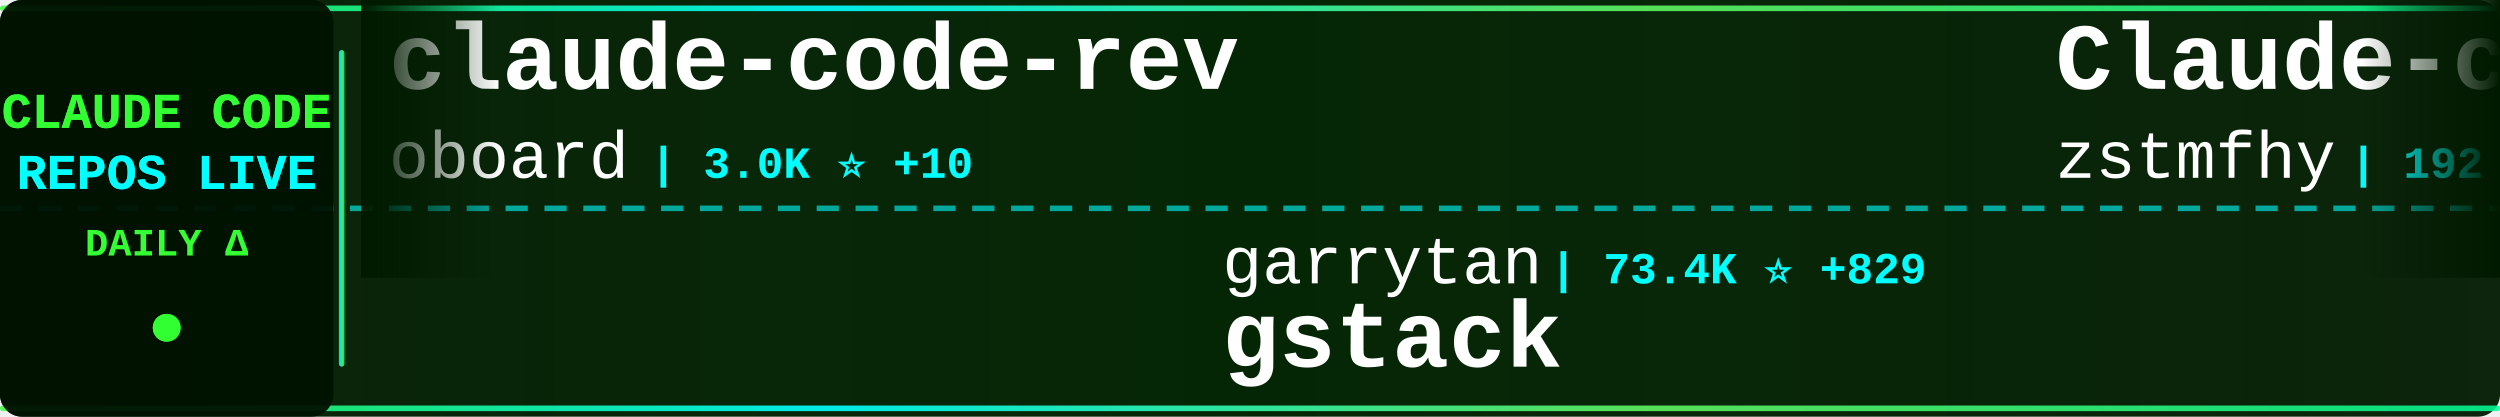
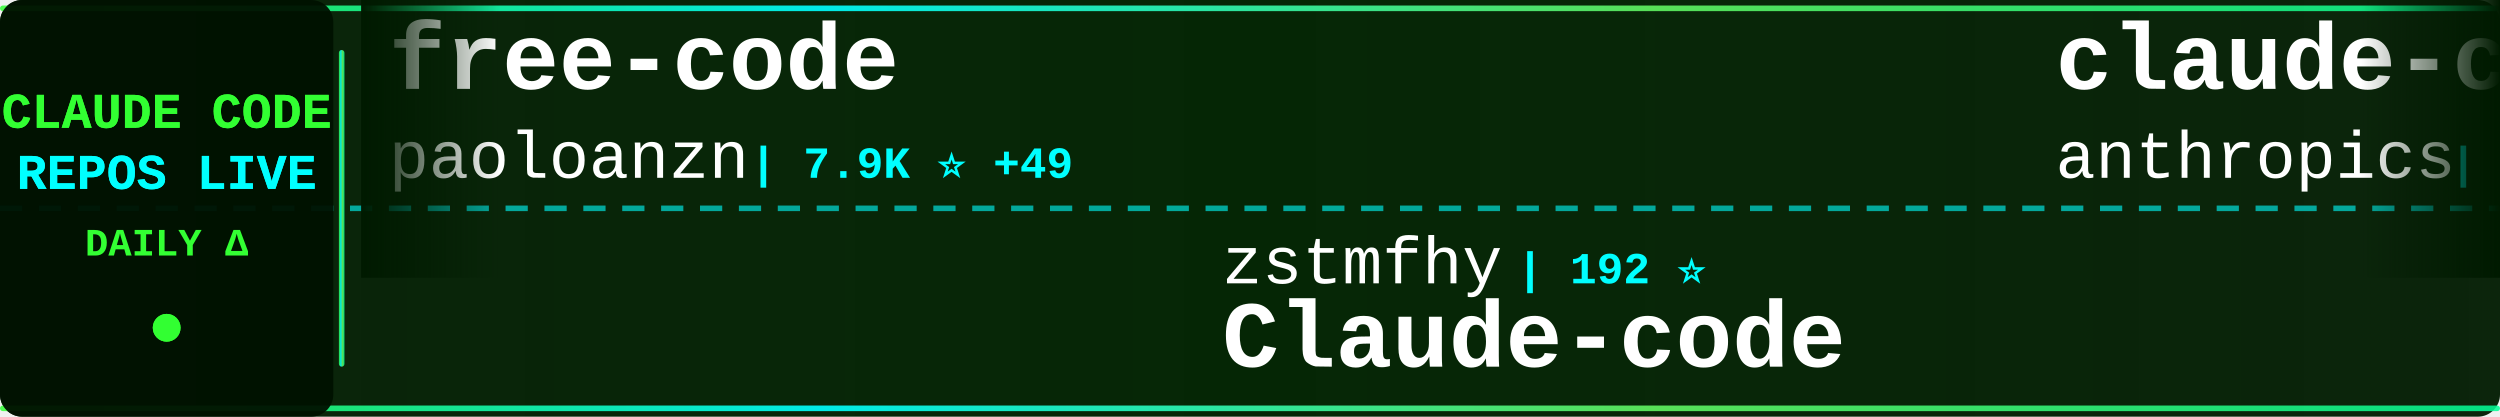
<svg xmlns="http://www.w3.org/2000/svg" width="900" height="150">
  <defs>
    <linearGradient id="tickerBg" x1="0%" y1="0%" x2="100%" y2="0%">
      <stop offset="0%" style="stop-color:#001a00;stop-opacity:0.95" />
      <stop offset="50%" style="stop-color:#002200;stop-opacity:0.98" />
      <stop offset="100%" style="stop-color:#001a00;stop-opacity:0.95" />
    </linearGradient>
    <linearGradient id="borderGrad" x1="0%" y1="0%" x2="100%" y2="0%">
      <stop offset="0%" style="stop-color:#33ff33;stop-opacity:0.85">
        <animate attributeName="stop-opacity" values="0.85;1;0.85" dur="2s" repeatCount="indefinite" />
      </stop>
      <stop offset="33%" style="stop-color:#00ffff;stop-opacity:0.9">
        <animate attributeName="stop-opacity" values="0.9;1;0.9" dur="2.2s" repeatCount="indefinite" />
      </stop>
      <stop offset="66%" style="stop-color:#66ff66;stop-opacity:0.85">
        <animate attributeName="stop-opacity" values="0.85;1;0.85" dur="1.8s" repeatCount="indefinite" />
      </stop>
      <stop offset="100%" style="stop-color:#00ff99;stop-opacity:0.85">
        <animate attributeName="stop-opacity" values="0.85;1;0.85" dur="2s" repeatCount="indefinite" />
      </stop>
    </linearGradient>
    <filter id="textGlow">
      <feGaussianBlur stdDeviation="0.1" result="coloredBlur" />
      <feMerge>
        <feMergeNode in="coloredBlur" />
        <feMergeNode in="SourceGraphic" />
      </feMerge>
    </filter>
    <filter id="metricGlow">
      <feGaussianBlur stdDeviation="0.2" result="coloredBlur" />
      <feMerge>
        <feMergeNode in="coloredBlur" />
        <feMergeNode in="SourceGraphic" />
      </feMerge>
    </filter>
    <linearGradient id="leftFade" x1="0%" y1="0%" x2="100%" y2="0%">
      <stop offset="0%" style="stop-color:#001a00;stop-opacity:1" />
      <stop offset="100%" style="stop-color:#001a00;stop-opacity:0" />
    </linearGradient>
    <linearGradient id="rightFade" x1="0%" y1="0%" x2="100%" y2="0%">
      <stop offset="0%" style="stop-color:#001a00;stop-opacity:0" />
      <stop offset="100%" style="stop-color:#001a00;stop-opacity:1" />
    </linearGradient>
  </defs>
  <rect width="900" height="150" fill="url(#tickerBg)" rx="8" />
  <rect x="0" y="2" width="900" height="2" fill="url(#borderGrad)" rx="1" />
  <rect x="0" y="146" width="900" height="2" fill="url(#borderGrad)" rx="1" />
  <line x1="0" y1="75" x2="900" y2="75" stroke="#00ffff" stroke-width="2" stroke-dasharray="8 6" opacity="0.6" />
  <rect x="0" y="0" width="120" height="150" fill="#001100" opacity="0.95" rx="8" />
  <text x="60" y="46" font-family="'Courier New', monospace" font-size="18" font-weight="bold" fill="#33ff33" text-anchor="middle" filter="url(#textGlow)">
    CLAUDE CODE
  </text>
  <text x="60" y="68" font-family="'Courier New', monospace" font-size="18" font-weight="bold" fill="#00ffff" text-anchor="middle" filter="url(#textGlow)">
    REPOS LIVE
  </text>
  <text x="60" y="92" font-family="'Courier New', monospace" font-size="14" font-weight="bold" fill="#33ff33" text-anchor="middle">
    DAILY Δ
  </text>
  <circle cx="60" cy="118" r="5" fill="#33ff33" filter="url(#metricGlow)">
    <animate attributeName="r" values="4;6;4" dur="1.5s" repeatCount="indefinite" />
    <animate attributeName="opacity" values="0.6;1;0.6" dur="1.5s" repeatCount="indefinite" />
  </circle>
  <rect x="122" y="18" width="2" height="114" fill="url(#borderGrad)" rx="1" />
  <clipPath id="tickerClip">
    <rect x="130" y="0" width="770" height="150" />
  </clipPath>
  <g clip-path="url(#tickerClip)">
    <g id="tickerItems">
      <animateTransform attributeName="transform" attributeType="XML" type="translate" from="0 0" to="-3000 0" dur="54s" repeatCount="indefinite" />
      <g transform="translate(0, 0)">
-         <text x="140" y="32" font-family="'Courier New', monospace" font-size="34" font-weight="bold" fill="#ffffff">claude-code-rev</text>
-         <text x="140" y="64" font-family="'Courier New', monospace" font-size="24" font-weight="normal" fill="#ffffff" opacity="1.0">oboard</text>
-         <text x="234" y="64" font-family="'Courier New', monospace" font-size="16" font-weight="bold" fill="#00ffff"> | 3.0K ⭐ +10</text>
+         <text x="140" y="32" font-family="'Courier New', monospace" font-size="34" font-weight="bold" fill="#ffffff">free-code</text>
+         <text x="140" y="64" font-family="'Courier New', monospace" font-size="24" font-weight="normal" fill="#ffffff" opacity="1.0">paoloanzn</text>
+         <text x="270" y="64" font-family="'Courier New', monospace" font-size="16" font-weight="bold" fill="#00ffff"> | 7.9K ⭐ +49</text>
      </g>
      <g transform="translate(300, 0)">
-         <text x="140" y="102" font-family="'Courier New', monospace" font-size="24" font-weight="normal" fill="#ffffff" opacity="1.0">garrytan</text>
-         <text x="258" y="102" font-family="'Courier New', monospace" font-size="16" font-weight="bold" fill="#00ffff"> | 73.4K ⭐ +829</text>
-         <text x="140" y="132" font-family="'Courier New', monospace" font-size="34" font-weight="bold" fill="#ffffff">gstack</text>
+         <text x="140" y="102" font-family="'Courier New', monospace" font-size="24" font-weight="normal" fill="#ffffff" opacity="1.0">zstmfhy</text>
+         <text x="246" y="102" font-family="'Courier New', monospace" font-size="16" font-weight="bold" fill="#00ffff"> | 192 ⭐</text>
+         <text x="140" y="132" font-family="'Courier New', monospace" font-size="34" font-weight="bold" fill="#ffffff">Claude-code</text>
      </g>
      <g transform="translate(600, 0)">
-         <text x="140" y="32" font-family="'Courier New', monospace" font-size="34" font-weight="bold" fill="#ffffff">Claude-code</text>
-         <text x="140" y="64" font-family="'Courier New', monospace" font-size="24" font-weight="normal" fill="#ffffff" opacity="1.0">zstmfhy</text>
-         <text x="246" y="64" font-family="'Courier New', monospace" font-size="16" font-weight="bold" fill="#00ffff"> | 192 ⭐</text>
+         <text x="140" y="32" font-family="'Courier New', monospace" font-size="34" font-weight="bold" fill="#ffffff">claude-code-action</text>
+         <text x="140" y="64" font-family="'Courier New', monospace" font-size="24" font-weight="normal" fill="#ffffff" opacity="1.0">anthropics</text>
+         <text x="282" y="64" font-family="'Courier New', monospace" font-size="16" font-weight="bold" fill="#00ffff"> | 7.1K ⭐ +23</text>
      </g>
      <g transform="translate(900, 0)">
-         <text x="140" y="102" font-family="'Courier New', monospace" font-size="24" font-weight="normal" fill="#ffffff" opacity="1.0">huangserva</text>
-         <text x="282" y="102" font-family="'Courier New', monospace" font-size="16" font-weight="bold" fill="#00ffff"> | 552 ⭐ +1</text>
-         <text x="140" y="132" font-family="'Courier New', monospace" font-size="34" font-weight="bold" fill="#ffffff">claude-code-cli</text>
+         <text x="140" y="102" font-family="'Courier New', monospace" font-size="24" font-weight="normal" fill="#ffffff" opacity="1.0">VoltAgent</text>
+         <text x="270" y="102" font-family="'Courier New', monospace" font-size="16" font-weight="bold" fill="#00ffff"> | 17.5K ⭐ +101</text>
+         <text x="140" y="132" font-family="'Courier New', monospace" font-size="34" font-weight="bold" fill="#ffffff">awesome-claude-code-suba...</text>
      </g>
      <g transform="translate(1200, 0)">
-         <text x="140" y="32" font-family="'Courier New', monospace" font-size="34" font-weight="bold" fill="#ffffff">claude-code-source-code-...</text>
-         <text x="140" y="64" font-family="'Courier New', monospace" font-size="24" font-weight="normal" fill="#ffffff" opacity="1.0">ghuntley</text>
-         <text x="258" y="64" font-family="'Courier New', monospace" font-size="16" font-weight="bold" fill="#00ffff"> | 972 ⭐ +1</text>
+         <text x="140" y="32" font-family="'Courier New', monospace" font-size="34" font-weight="bold" fill="#ffffff">claude-code-source</text>
+         <text x="140" y="64" font-family="'Courier New', monospace" font-size="24" font-weight="normal" fill="#ffffff" opacity="1.0">AprilNEA</text>
+         <text x="258" y="64" font-family="'Courier New', monospace" font-size="16" font-weight="bold" fill="#00ffff"> | 372 ⭐ +1</text>
      </g>
      <g transform="translate(1500, 0)">
-         <text x="140" y="102" font-family="'Courier New', monospace" font-size="24" font-weight="normal" fill="#ffffff" opacity="1.0">rohitg00</text>
-         <text x="258" y="102" font-family="'Courier New', monospace" font-size="16" font-weight="bold" fill="#00ffff"> | 1.3K ⭐ +23</text>
-         <text x="140" y="132" font-family="'Courier New', monospace" font-size="34" font-weight="bold" fill="#ffffff">awesome-claude-code-tool...</text>
+         <text x="140" y="102" font-family="'Courier New', monospace" font-size="24" font-weight="normal" fill="#ffffff" opacity="1.0">JrCx7scC</text>
+         <text x="258" y="102" font-family="'Courier New', monospace" font-size="16" font-weight="bold" fill="#00ffff"> | 344 ⭐ +3</text>
+         <text x="140" y="132" font-family="'Courier New', monospace" font-size="34" font-weight="bold" fill="#ffffff">claude-code-source</text>
      </g>
      <g transform="translate(1800, 0)">
-         <text x="140" y="32" font-family="'Courier New', monospace" font-size="34" font-weight="bold" fill="#ffffff">claude-code-proxy</text>
-         <text x="140" y="64" font-family="'Courier New', monospace" font-size="24" font-weight="normal" fill="#ffffff" opacity="1.0">1rgs</text>
-         <text x="210" y="64" font-family="'Courier New', monospace" font-size="16" font-weight="bold" fill="#00ffff"> | 3.4K ⭐ +6</text>
+         <text x="140" y="32" font-family="'Courier New', monospace" font-size="34" font-weight="bold" fill="#ffffff">claude-code-tudou</text>
+         <text x="140" y="64" font-family="'Courier New', monospace" font-size="24" font-weight="normal" fill="#ffffff" opacity="1.0">AICoderTudou</text>
+         <text x="306" y="64" font-family="'Courier New', monospace" font-size="16" font-weight="bold" fill="#00ffff"> | 485 ⭐ +3</text>
      </g>
      <g transform="translate(2100, 0)">
-         <text x="140" y="102" font-family="'Courier New', monospace" font-size="24" font-weight="normal" fill="#ffffff" opacity="1.0">lorryjovens-hub</text>
-         <text x="342" y="102" font-family="'Courier New', monospace" font-size="16" font-weight="bold" fill="#00ffff"> | 1.3K ⭐ +12</text>
-         <text x="140" y="132" font-family="'Courier New', monospace" font-size="34" font-weight="bold" fill="#ffffff">claude-code-rust</text>
+         <text x="140" y="102" font-family="'Courier New', monospace" font-size="24" font-weight="normal" fill="#ffffff" opacity="1.0">carlvellotti</text>
+         <text x="306" y="102" font-family="'Courier New', monospace" font-size="16" font-weight="bold" fill="#00ffff"> | 1.9K ⭐ +10</text>
+         <text x="140" y="132" font-family="'Courier New', monospace" font-size="34" font-weight="bold" fill="#ffffff">claude-code-pm-course</text>
      </g>
      <g transform="translate(2400, 0)">
-         <text x="140" y="32" font-family="'Courier New', monospace" font-size="34" font-weight="bold" fill="#ffffff">claude-code-my-workflow</text>
-         <text x="140" y="64" font-family="'Courier New', monospace" font-size="24" font-weight="normal" fill="#ffffff" opacity="1.0">pedrohcgs</text>
-         <text x="270" y="64" font-family="'Courier New', monospace" font-size="16" font-weight="bold" fill="#00ffff"> | 922 ⭐ +3</text>
+         <text x="140" y="32" font-family="'Courier New', monospace" font-size="34" font-weight="bold" fill="#ffffff">claude-code-analysis</text>
+         <text x="140" y="64" font-family="'Courier New', monospace" font-size="24" font-weight="normal" fill="#ffffff" opacity="1.0">liuup</text>
+         <text x="222" y="64" font-family="'Courier New', monospace" font-size="16" font-weight="bold" fill="#00ffff"> | 1.7K ⭐ +49</text>
      </g>
      <g transform="translate(2700, 0)">
-         <text x="140" y="102" font-family="'Courier New', monospace" font-size="24" font-weight="normal" fill="#ffffff" opacity="1.0">diet103</text>
-         <text x="246" y="102" font-family="'Courier New', monospace" font-size="16" font-weight="bold" fill="#00ffff"> | 9.5K ⭐ +6</text>
-         <text x="140" y="132" font-family="'Courier New', monospace" font-size="34" font-weight="bold" fill="#ffffff">claude-code-infrastructu...</text>
+         <text x="140" y="102" font-family="'Courier New', monospace" font-size="24" font-weight="normal" fill="#ffffff" opacity="1.0">lintsinghua</text>
+         <text x="294" y="102" font-family="'Courier New', monospace" font-size="16" font-weight="bold" fill="#00ffff"> | 2.8K ⭐ +34</text>
+         <text x="140" y="132" font-family="'Courier New', monospace" font-size="34" font-weight="bold" fill="#ffffff">claude-code-book</text>
      </g>
      <g transform="translate(3000, 0)">
-         <text x="140" y="32" font-family="'Courier New', monospace" font-size="34" font-weight="bold" fill="#ffffff">claude-code-rev</text>
-         <text x="140" y="64" font-family="'Courier New', monospace" font-size="24" font-weight="normal" fill="#ffffff" opacity="1.0">oboard</text>
-         <text x="234" y="64" font-family="'Courier New', monospace" font-size="16" font-weight="bold" fill="#00ffff"> | 3.0K ⭐ +10</text>
+         <text x="140" y="32" font-family="'Courier New', monospace" font-size="34" font-weight="bold" fill="#ffffff">free-code</text>
+         <text x="140" y="64" font-family="'Courier New', monospace" font-size="24" font-weight="normal" fill="#ffffff" opacity="1.0">paoloanzn</text>
+         <text x="270" y="64" font-family="'Courier New', monospace" font-size="16" font-weight="bold" fill="#00ffff"> | 7.9K ⭐ +49</text>
      </g>
      <g transform="translate(3300, 0)">
-         <text x="140" y="102" font-family="'Courier New', monospace" font-size="24" font-weight="normal" fill="#ffffff" opacity="1.0">garrytan</text>
-         <text x="258" y="102" font-family="'Courier New', monospace" font-size="16" font-weight="bold" fill="#00ffff"> | 73.4K ⭐ +829</text>
-         <text x="140" y="132" font-family="'Courier New', monospace" font-size="34" font-weight="bold" fill="#ffffff">gstack</text>
+         <text x="140" y="102" font-family="'Courier New', monospace" font-size="24" font-weight="normal" fill="#ffffff" opacity="1.0">zstmfhy</text>
+         <text x="246" y="102" font-family="'Courier New', monospace" font-size="16" font-weight="bold" fill="#00ffff"> | 192 ⭐</text>
+         <text x="140" y="132" font-family="'Courier New', monospace" font-size="34" font-weight="bold" fill="#ffffff">Claude-code</text>
      </g>
      <g transform="translate(3600, 0)">
-         <text x="140" y="32" font-family="'Courier New', monospace" font-size="34" font-weight="bold" fill="#ffffff">Claude-code</text>
-         <text x="140" y="64" font-family="'Courier New', monospace" font-size="24" font-weight="normal" fill="#ffffff" opacity="1.0">zstmfhy</text>
-         <text x="246" y="64" font-family="'Courier New', monospace" font-size="16" font-weight="bold" fill="#00ffff"> | 192 ⭐</text>
+         <text x="140" y="32" font-family="'Courier New', monospace" font-size="34" font-weight="bold" fill="#ffffff">claude-code-action</text>
+         <text x="140" y="64" font-family="'Courier New', monospace" font-size="24" font-weight="normal" fill="#ffffff" opacity="1.0">anthropics</text>
+         <text x="282" y="64" font-family="'Courier New', monospace" font-size="16" font-weight="bold" fill="#00ffff"> | 7.1K ⭐ +23</text>
      </g>
      <g transform="translate(3900, 0)">
-         <text x="140" y="102" font-family="'Courier New', monospace" font-size="24" font-weight="normal" fill="#ffffff" opacity="1.0">huangserva</text>
-         <text x="282" y="102" font-family="'Courier New', monospace" font-size="16" font-weight="bold" fill="#00ffff"> | 552 ⭐ +1</text>
-         <text x="140" y="132" font-family="'Courier New', monospace" font-size="34" font-weight="bold" fill="#ffffff">claude-code-cli</text>
+         <text x="140" y="102" font-family="'Courier New', monospace" font-size="24" font-weight="normal" fill="#ffffff" opacity="1.0">VoltAgent</text>
+         <text x="270" y="102" font-family="'Courier New', monospace" font-size="16" font-weight="bold" fill="#00ffff"> | 17.5K ⭐ +101</text>
+         <text x="140" y="132" font-family="'Courier New', monospace" font-size="34" font-weight="bold" fill="#ffffff">awesome-claude-code-suba...</text>
      </g>
    </g>
  </g>
  <rect x="130" y="0" width="50" height="100" fill="url(#leftFade)" />
  <rect x="850" y="0" width="50" height="100" fill="url(#rightFade)" />
</svg>
